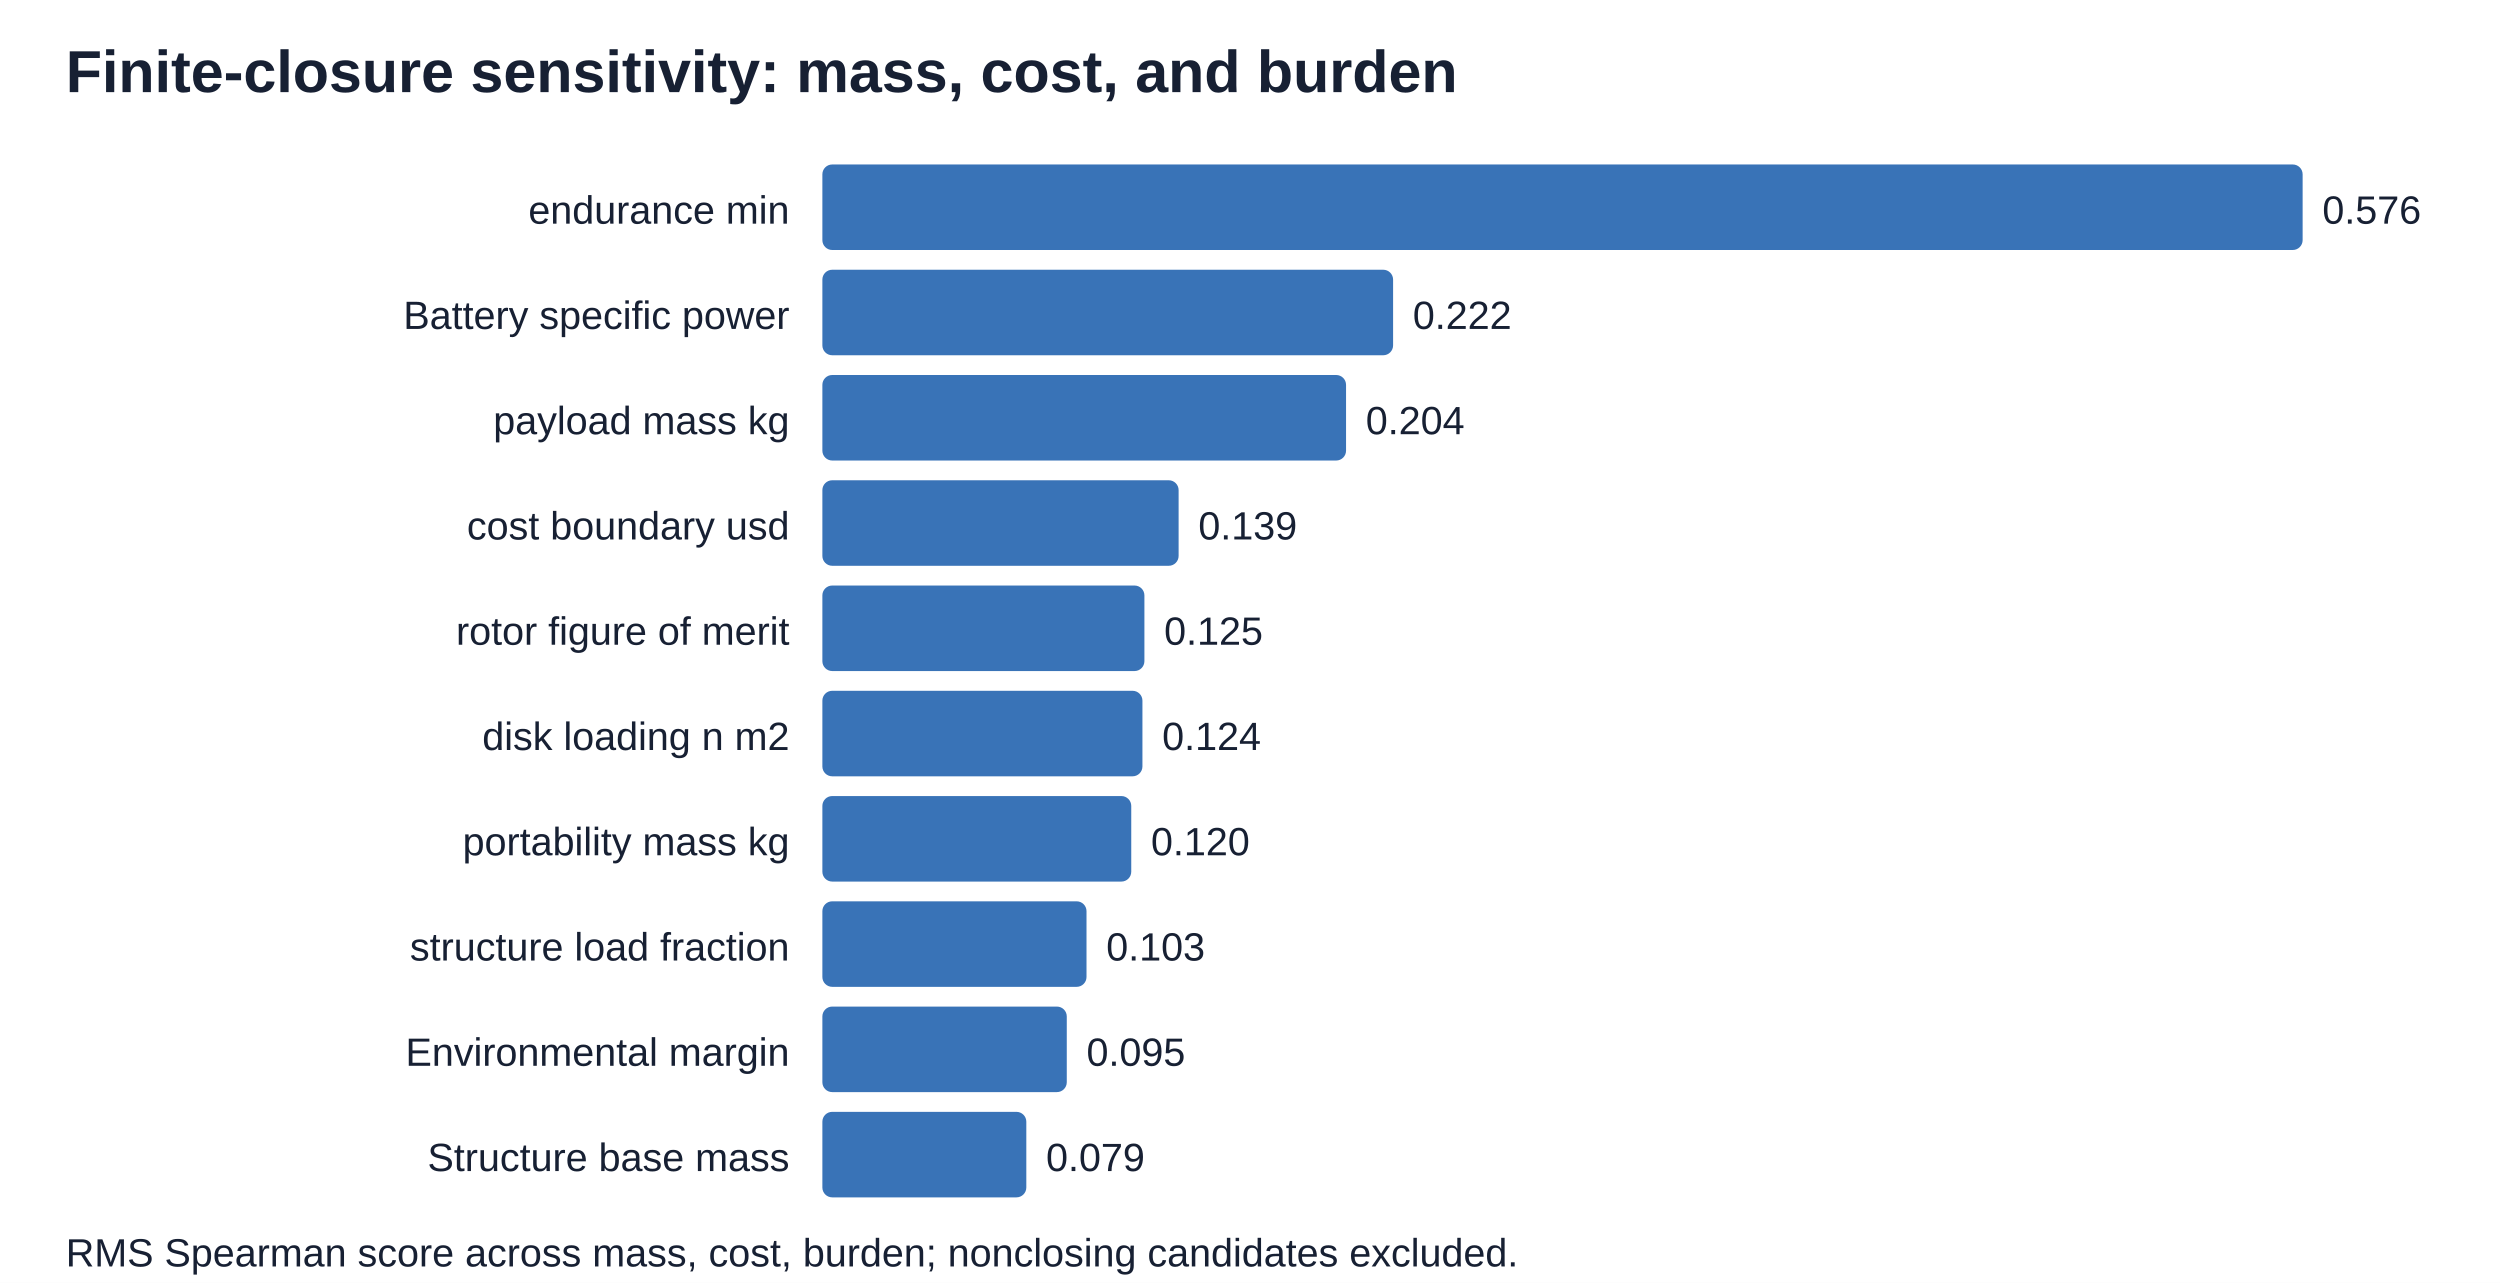
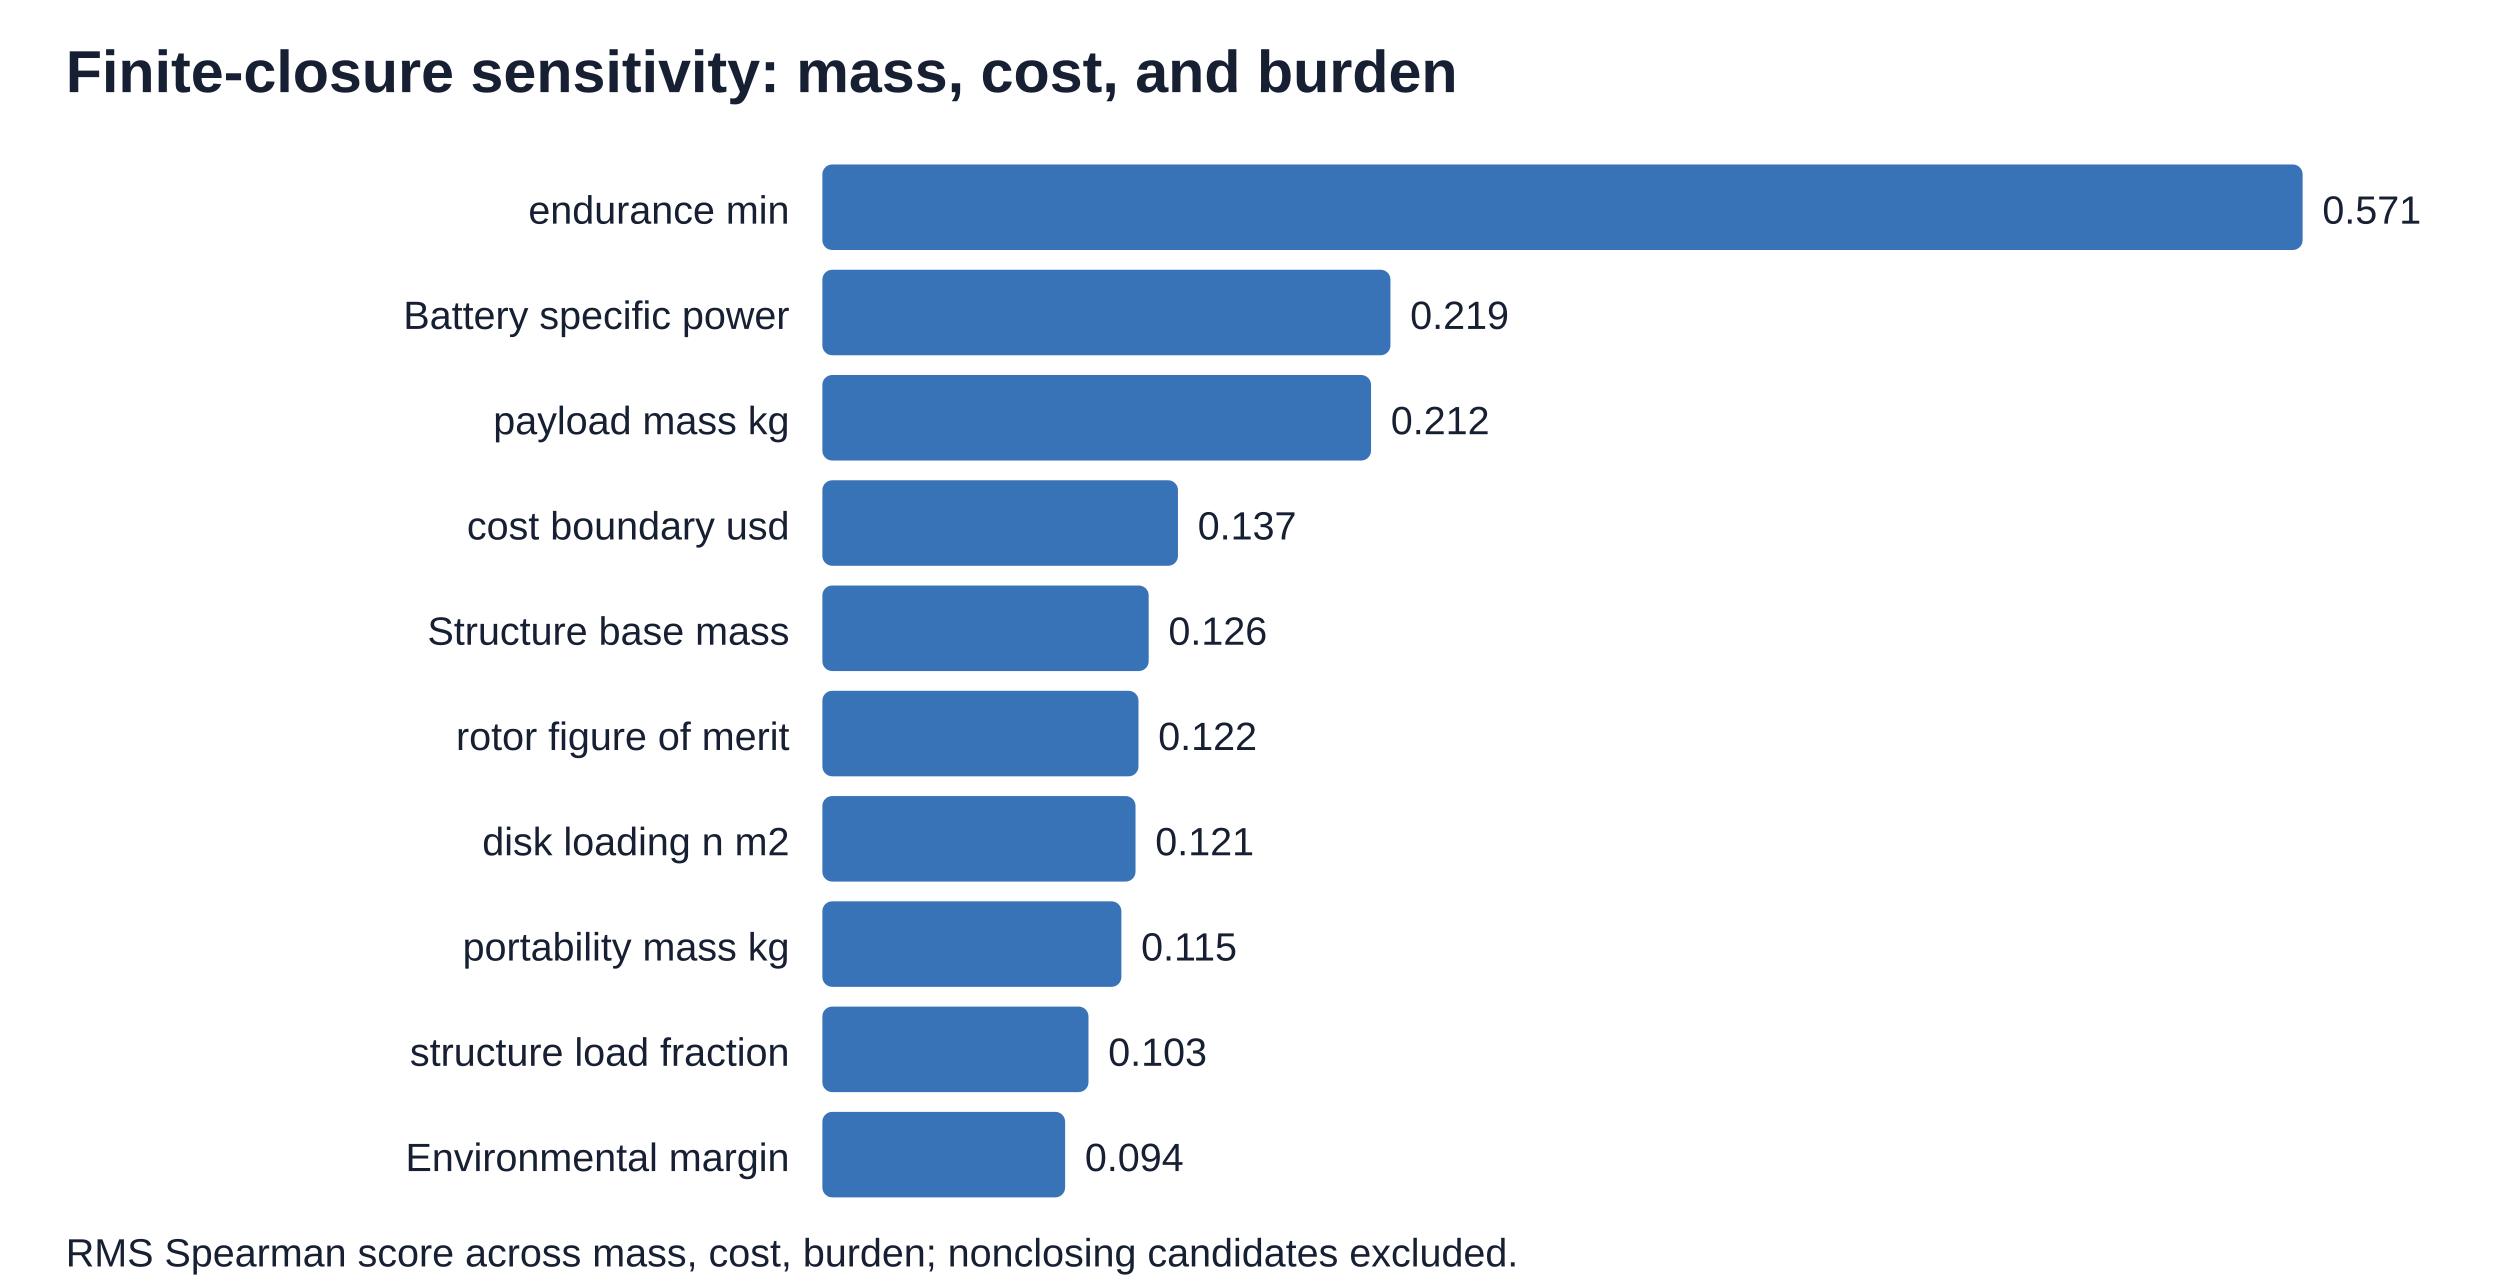
<svg xmlns="http://www.w3.org/2000/svg" width="760" height="390" viewBox="0 0 760 390" role="img" aria-labelledby="title desc">
  <style>text{font-family:Arial,sans-serif;fill:#172033}.axis{stroke:#607089;stroke-width:1}.grid{stroke:#d9e0ea;stroke-width:1}.label{font-size:12px}.small{font-size:12px}.title{font-size:18px;font-weight:700}</style>
  <rect width="760" height="390" fill="#ffffff" />
  <text x="20" y="28" class="title">Finite-closure sensitivity: mass, cost, and burden</text>
  <text x="240" y="68" text-anchor="end" class="small">endurance min</text>
  <rect x="250" y="50" width="450.0" height="26" rx="3" fill="#3973b7" />
-   <text x="706.0" y="68" class="small">0.576</text>
+   <text x="706.0" y="68" class="small">0.571</text>
  <text x="240" y="100" text-anchor="end" class="small">Battery specific power</text>
-   <rect x="250" y="82" width="173.5" height="26" rx="3" fill="#3973b7" />
-   <text x="429.5" y="100" class="small">0.222</text>
+   <rect x="250" y="82" width="172.7" height="26" rx="3" fill="#3973b7" />
+   <text x="428.7" y="100" class="small">0.219</text>
  <text x="240" y="132" text-anchor="end" class="small">payload mass kg</text>
-   <rect x="250" y="114" width="159.2" height="26" rx="3" fill="#3973b7" />
-   <text x="415.2" y="132" class="small">0.204</text>
+   <rect x="250" y="114" width="166.8" height="26" rx="3" fill="#3973b7" />
+   <text x="422.8" y="132" class="small">0.212</text>
  <text x="240" y="164" text-anchor="end" class="small">cost boundary usd</text>
-   <rect x="250" y="146" width="108.3" height="26" rx="3" fill="#3973b7" />
-   <text x="364.3" y="164" class="small">0.139</text>
-   <text x="240" y="196" text-anchor="end" class="small">rotor figure of merit</text>
-   <rect x="250" y="178" width="97.9" height="26" rx="3" fill="#3973b7" />
-   <text x="353.9" y="196" class="small">0.125</text>
-   <text x="240" y="228" text-anchor="end" class="small">disk loading n m2</text>
-   <rect x="250" y="210" width="97.3" height="26" rx="3" fill="#3973b7" />
-   <text x="353.3" y="228" class="small">0.124</text>
-   <text x="240" y="260" text-anchor="end" class="small">portability mass kg</text>
-   <rect x="250" y="242" width="93.9" height="26" rx="3" fill="#3973b7" />
-   <text x="349.9" y="260" class="small">0.120</text>
-   <text x="240" y="292" text-anchor="end" class="small">structure load fraction</text>
-   <rect x="250" y="274" width="80.3" height="26" rx="3" fill="#3973b7" />
-   <text x="336.3" y="292" class="small">0.103</text>
-   <text x="240" y="324" text-anchor="end" class="small">Environmental margin</text>
-   <rect x="250" y="306" width="74.3" height="26" rx="3" fill="#3973b7" />
-   <text x="330.3" y="324" class="small">0.095</text>
-   <text x="240" y="356" text-anchor="end" class="small">Structure base mass</text>
-   <rect x="250" y="338" width="62.0" height="26" rx="3" fill="#3973b7" />
-   <text x="318.0" y="356" class="small">0.079</text>
+   <rect x="250" y="146" width="108.1" height="26" rx="3" fill="#3973b7" />
+   <text x="364.1" y="164" class="small">0.137</text>
+   <text x="240" y="196" text-anchor="end" class="small">Structure base mass</text>
+   <rect x="250" y="178" width="99.2" height="26" rx="3" fill="#3973b7" />
+   <text x="355.2" y="196" class="small">0.126</text>
+   <text x="240" y="228" text-anchor="end" class="small">rotor figure of merit</text>
+   <rect x="250" y="210" width="96.1" height="26" rx="3" fill="#3973b7" />
+   <text x="352.1" y="228" class="small">0.122</text>
+   <text x="240" y="260" text-anchor="end" class="small">disk loading n m2</text>
+   <rect x="250" y="242" width="95.2" height="26" rx="3" fill="#3973b7" />
+   <text x="351.2" y="260" class="small">0.121</text>
+   <text x="240" y="292" text-anchor="end" class="small">portability mass kg</text>
+   <rect x="250" y="274" width="90.9" height="26" rx="3" fill="#3973b7" />
+   <text x="346.9" y="292" class="small">0.115</text>
+   <text x="240" y="324" text-anchor="end" class="small">structure load fraction</text>
+   <rect x="250" y="306" width="80.9" height="26" rx="3" fill="#3973b7" />
+   <text x="336.9" y="324" class="small">0.103</text>
+   <text x="240" y="356" text-anchor="end" class="small">Environmental margin</text>
+   <rect x="250" y="338" width="73.8" height="26" rx="3" fill="#3973b7" />
+   <text x="329.8" y="356" class="small">0.094</text>
  <text x="20" y="385" class="small">RMS Spearman score across mass, cost, burden; nonclosing candidates excluded.</text>
</svg>
